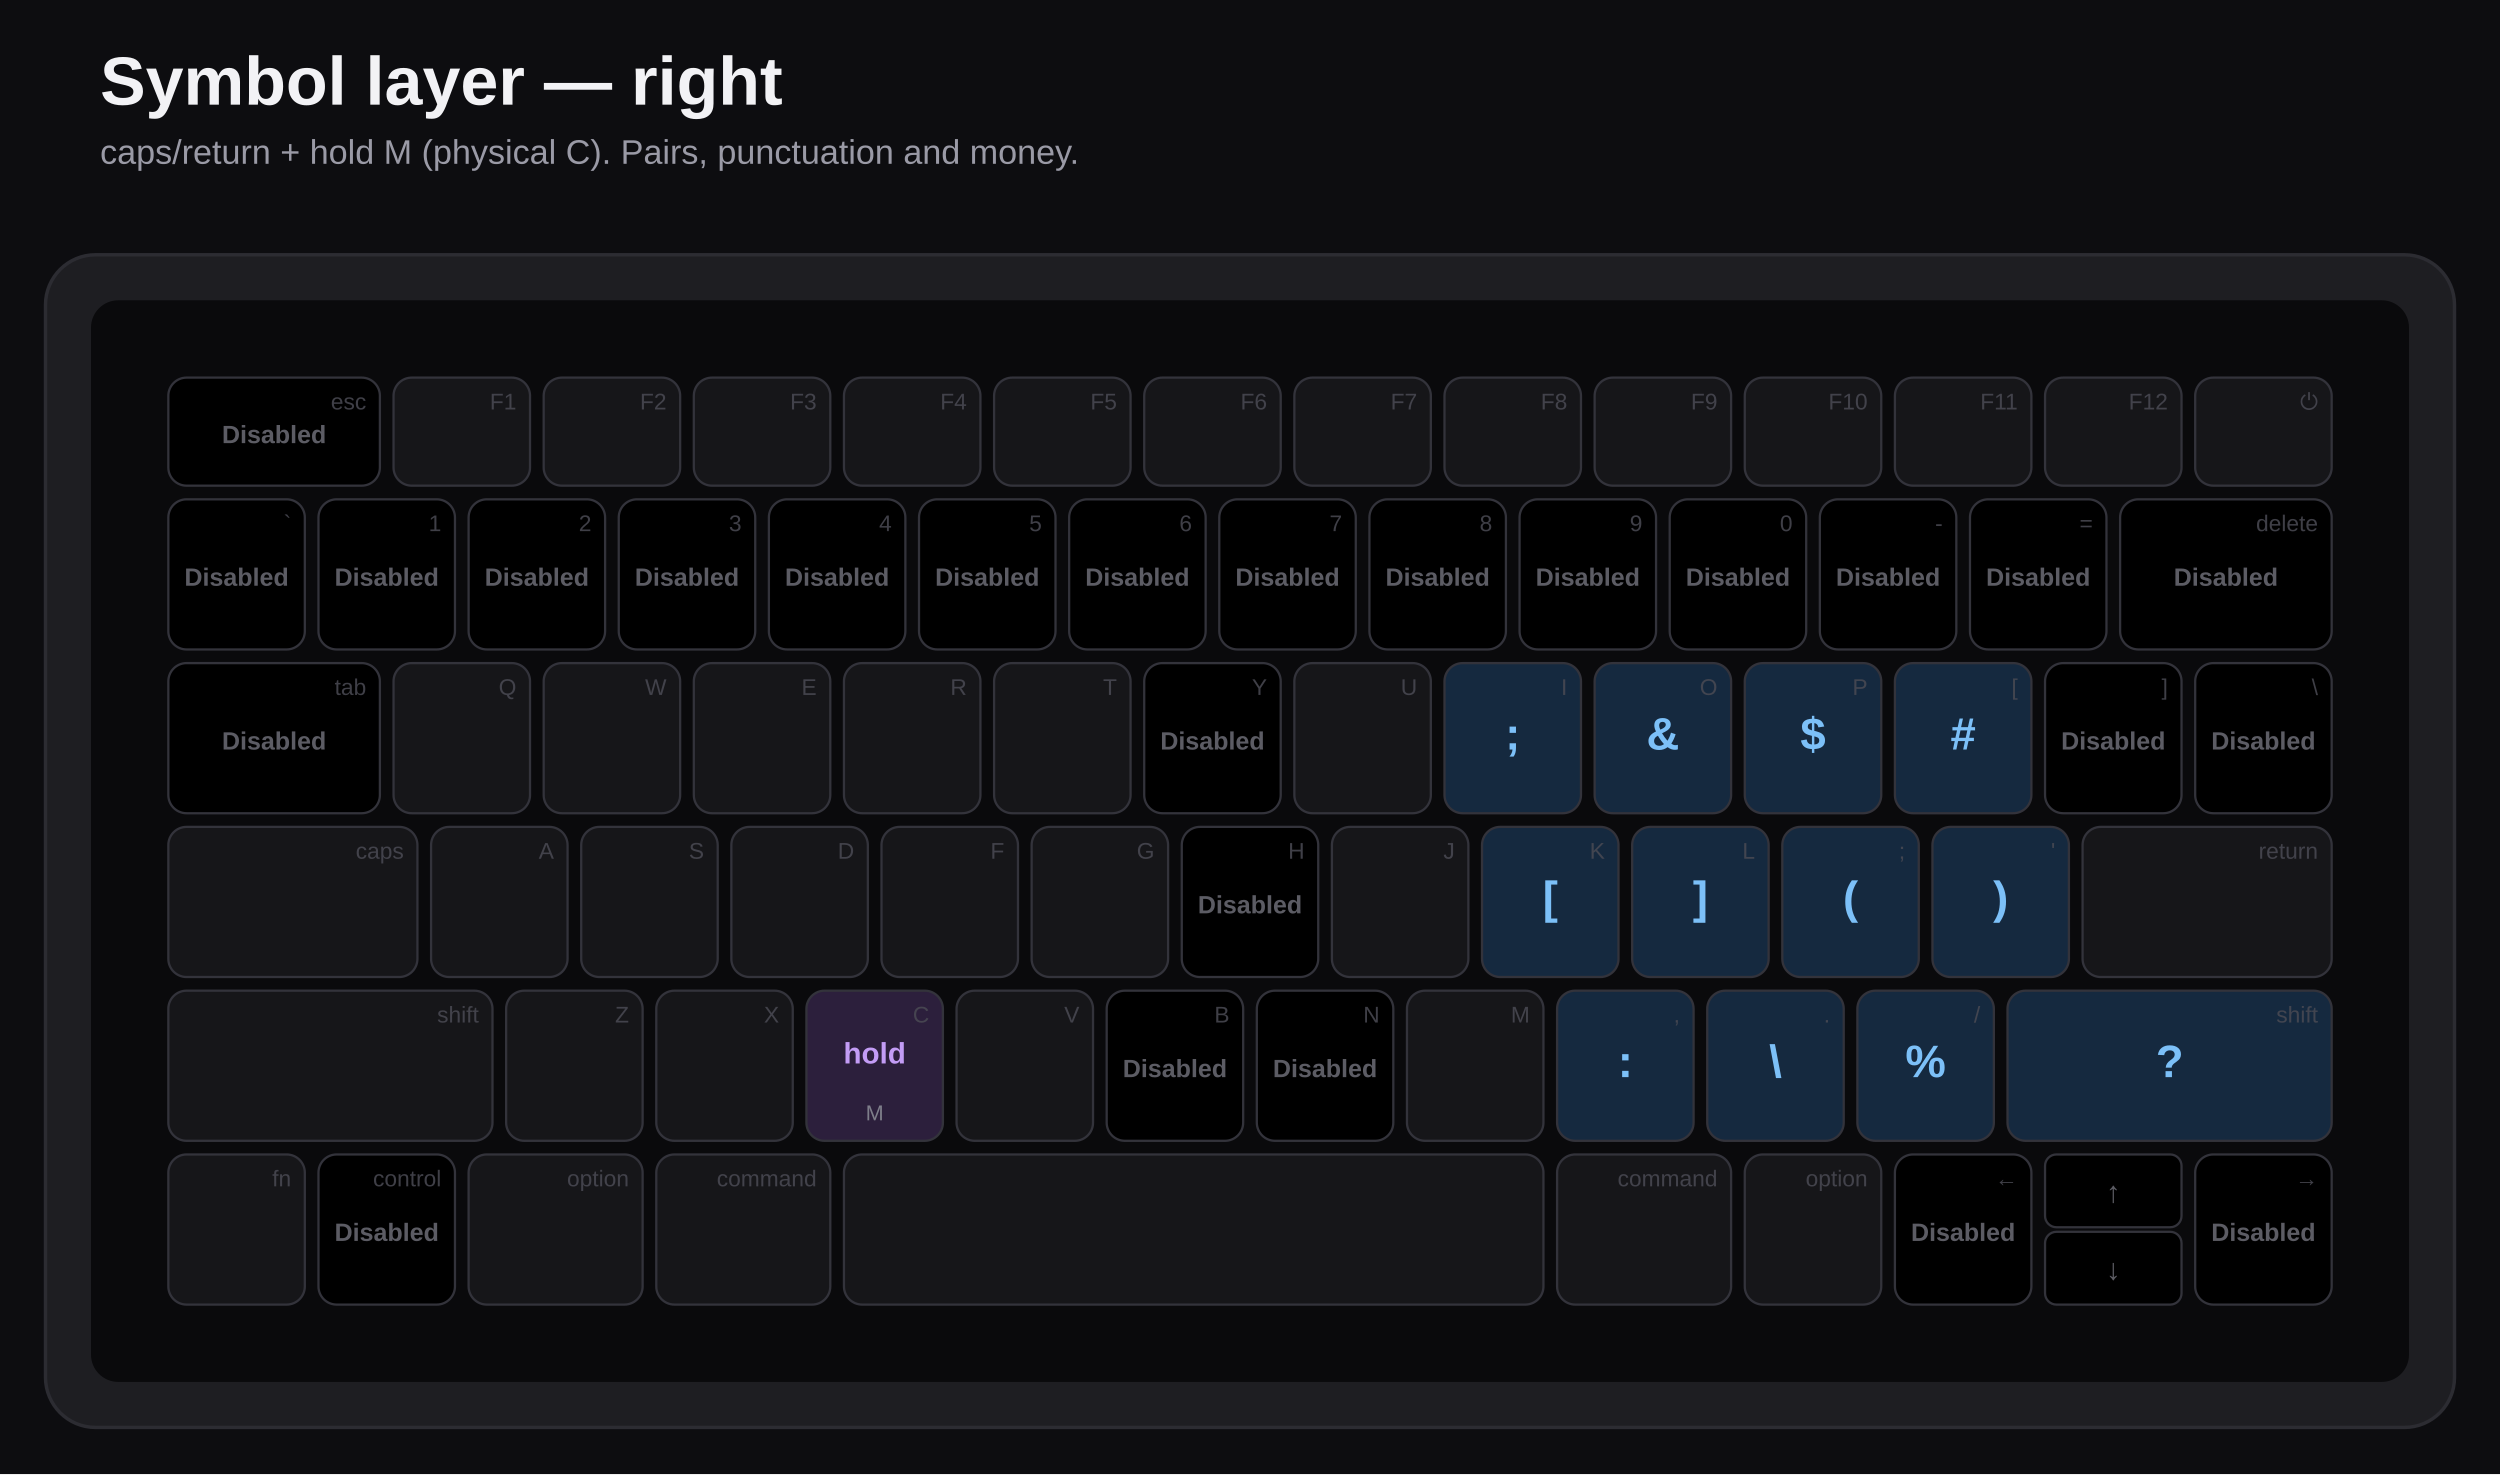
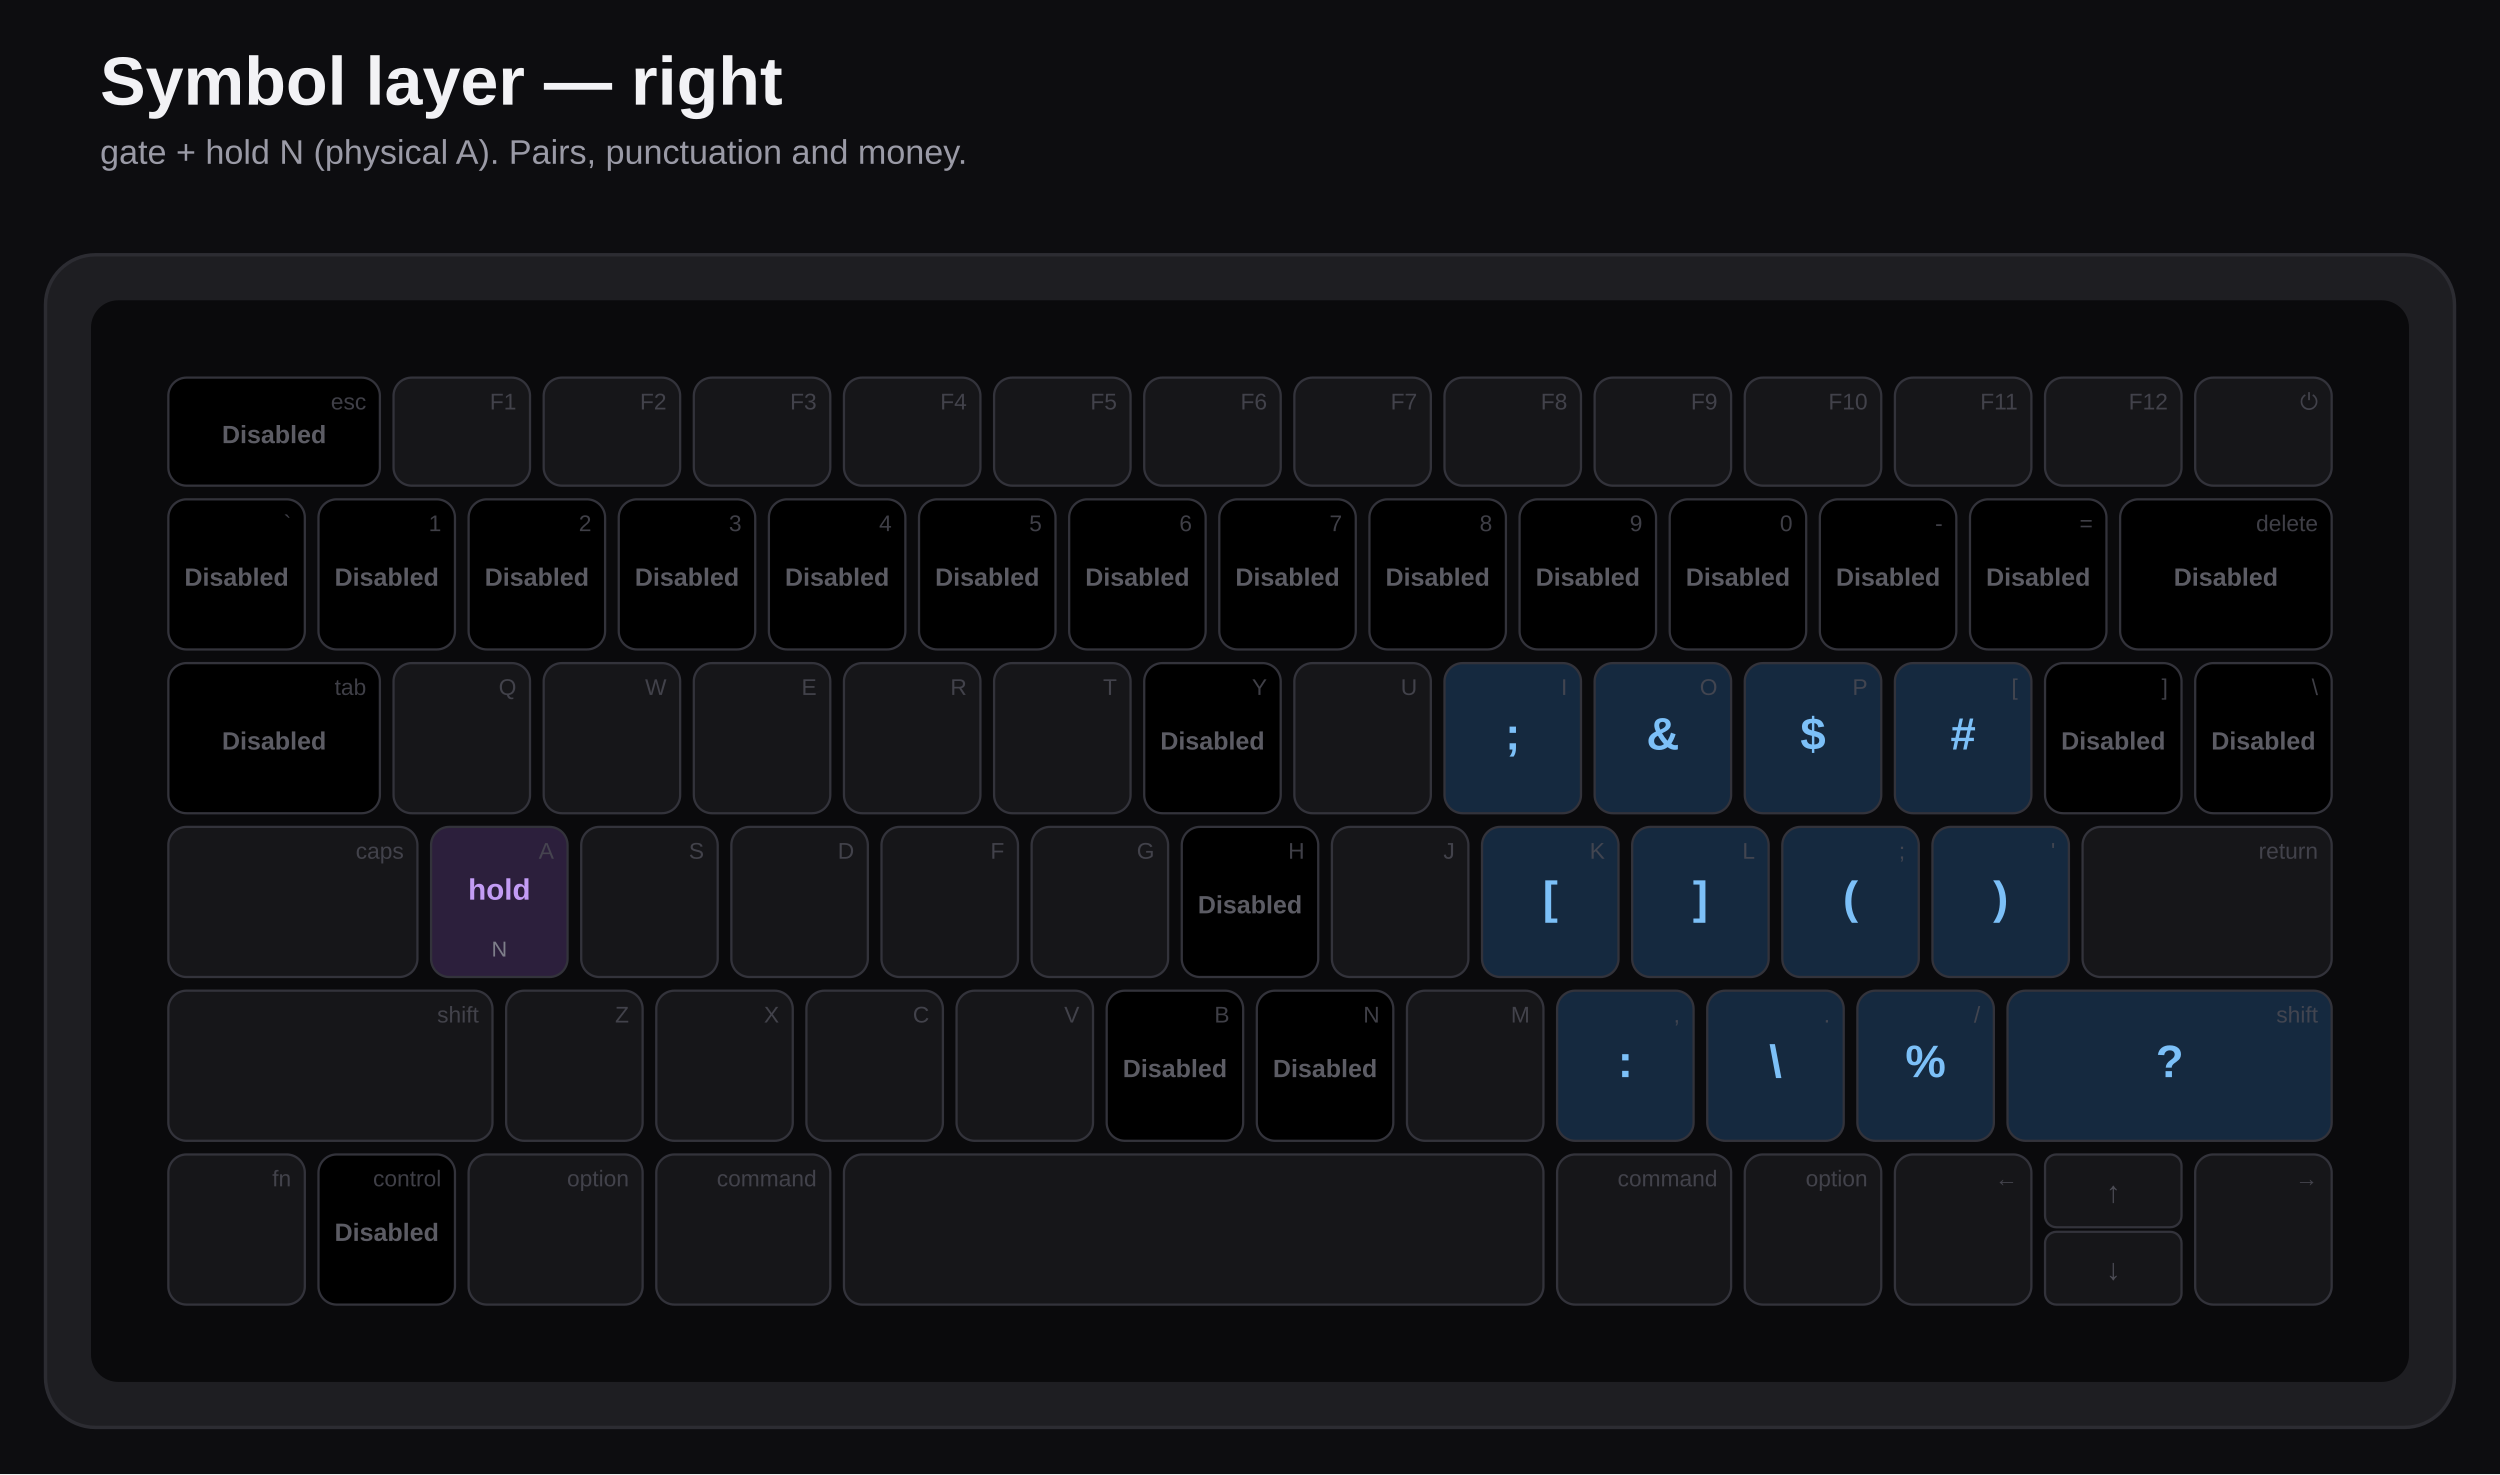
<svg xmlns="http://www.w3.org/2000/svg" width="1099" height="648" viewBox="0 0 1099 648" role="img" aria-label="Symbol layer — right layer of the splitmac">
  <rect width="1099" height="648" fill="#0d0d10" />
  <text x="44.0" y="46.0" fill="#f2f2f5" font-size="30" font-weight="700" text-anchor="start" opacity="1.0" font-family="-apple-system, BlinkMacSystemFont, 'SF Pro Text', 'Helvetica Neue', Arial, sans-serif">Symbol layer — right</text>
-   <text x="44.0" y="72.0" fill="#9a9aa6" font-size="15" font-weight="400" text-anchor="start" opacity="1.0" font-family="-apple-system, BlinkMacSystemFont, 'SF Pro Text', 'Helvetica Neue', Arial, sans-serif">caps/return + hold M (physical C). Pairs, punctuation and money.</text>
+   <text x="44.0" y="72.0" fill="#9a9aa6" font-size="15" font-weight="400" text-anchor="start" opacity="1.0" font-family="-apple-system, BlinkMacSystemFont, 'SF Pro Text', 'Helvetica Neue', Arial, sans-serif">gate + hold N (physical A). Pairs, punctuation and money.</text>
  <rect x="20.0" y="112.0" width="1059.0" height="515.5" rx="22" fill="#1e1e22" stroke="#2c2c32" stroke-width="1.5" />
  <rect x="40.0" y="132.0" width="1019.0" height="475.5" rx="12" fill="#0a0a0c" />
  <rect x="74.0" y="166.0" width="93.0" height="47.5" rx="8" fill="#000000" stroke="#33333b" stroke-width="1" />
  <text x="161.0" y="180.0" fill="#4a4a53" font-size="10" font-weight="500" text-anchor="end" opacity="0.85" font-family="-apple-system, BlinkMacSystemFont, 'SF Pro Text', 'Helvetica Neue', Arial, sans-serif">esc</text>
  <text x="120.5" y="194.8" fill="#5c5c64" font-size="11" font-weight="600" text-anchor="middle" opacity="1.0" font-family="-apple-system, BlinkMacSystemFont, 'SF Pro Text', 'Helvetica Neue', Arial, sans-serif">Disabled</text>
  <rect x="173.0" y="166.0" width="60.0" height="47.5" rx="8" fill="#161619" stroke="#33333b" stroke-width="1" />
  <text x="227.0" y="180.0" fill="#4a4a53" font-size="10" font-weight="500" text-anchor="end" opacity="0.85" font-family="-apple-system, BlinkMacSystemFont, 'SF Pro Text', 'Helvetica Neue', Arial, sans-serif">F1</text>
  <rect x="239.0" y="166.0" width="60.0" height="47.5" rx="8" fill="#161619" stroke="#33333b" stroke-width="1" />
  <text x="293.0" y="180.0" fill="#4a4a53" font-size="10" font-weight="500" text-anchor="end" opacity="0.85" font-family="-apple-system, BlinkMacSystemFont, 'SF Pro Text', 'Helvetica Neue', Arial, sans-serif">F2</text>
  <rect x="305.0" y="166.0" width="60.0" height="47.5" rx="8" fill="#161619" stroke="#33333b" stroke-width="1" />
  <text x="359.0" y="180.0" fill="#4a4a53" font-size="10" font-weight="500" text-anchor="end" opacity="0.85" font-family="-apple-system, BlinkMacSystemFont, 'SF Pro Text', 'Helvetica Neue', Arial, sans-serif">F3</text>
  <rect x="371.0" y="166.0" width="60.0" height="47.5" rx="8" fill="#161619" stroke="#33333b" stroke-width="1" />
  <text x="425.0" y="180.0" fill="#4a4a53" font-size="10" font-weight="500" text-anchor="end" opacity="0.85" font-family="-apple-system, BlinkMacSystemFont, 'SF Pro Text', 'Helvetica Neue', Arial, sans-serif">F4</text>
  <rect x="437.0" y="166.0" width="60.0" height="47.5" rx="8" fill="#161619" stroke="#33333b" stroke-width="1" />
  <text x="491.0" y="180.0" fill="#4a4a53" font-size="10" font-weight="500" text-anchor="end" opacity="0.85" font-family="-apple-system, BlinkMacSystemFont, 'SF Pro Text', 'Helvetica Neue', Arial, sans-serif">F5</text>
  <rect x="503.0" y="166.0" width="60.0" height="47.5" rx="8" fill="#161619" stroke="#33333b" stroke-width="1" />
  <text x="557.0" y="180.0" fill="#4a4a53" font-size="10" font-weight="500" text-anchor="end" opacity="0.85" font-family="-apple-system, BlinkMacSystemFont, 'SF Pro Text', 'Helvetica Neue', Arial, sans-serif">F6</text>
  <rect x="569.0" y="166.0" width="60.0" height="47.5" rx="8" fill="#161619" stroke="#33333b" stroke-width="1" />
  <text x="623.0" y="180.0" fill="#4a4a53" font-size="10" font-weight="500" text-anchor="end" opacity="0.85" font-family="-apple-system, BlinkMacSystemFont, 'SF Pro Text', 'Helvetica Neue', Arial, sans-serif">F7</text>
  <rect x="635.0" y="166.0" width="60.0" height="47.5" rx="8" fill="#161619" stroke="#33333b" stroke-width="1" />
  <text x="689.0" y="180.0" fill="#4a4a53" font-size="10" font-weight="500" text-anchor="end" opacity="0.85" font-family="-apple-system, BlinkMacSystemFont, 'SF Pro Text', 'Helvetica Neue', Arial, sans-serif">F8</text>
  <rect x="701.0" y="166.0" width="60.0" height="47.5" rx="8" fill="#161619" stroke="#33333b" stroke-width="1" />
  <text x="755.0" y="180.0" fill="#4a4a53" font-size="10" font-weight="500" text-anchor="end" opacity="0.85" font-family="-apple-system, BlinkMacSystemFont, 'SF Pro Text', 'Helvetica Neue', Arial, sans-serif">F9</text>
  <rect x="767.0" y="166.0" width="60.0" height="47.5" rx="8" fill="#161619" stroke="#33333b" stroke-width="1" />
  <text x="821.0" y="180.0" fill="#4a4a53" font-size="10" font-weight="500" text-anchor="end" opacity="0.85" font-family="-apple-system, BlinkMacSystemFont, 'SF Pro Text', 'Helvetica Neue', Arial, sans-serif">F10</text>
  <rect x="833.0" y="166.0" width="60.0" height="47.5" rx="8" fill="#161619" stroke="#33333b" stroke-width="1" />
  <text x="887.0" y="180.0" fill="#4a4a53" font-size="10" font-weight="500" text-anchor="end" opacity="0.85" font-family="-apple-system, BlinkMacSystemFont, 'SF Pro Text', 'Helvetica Neue', Arial, sans-serif">F11</text>
  <rect x="899.0" y="166.0" width="60.0" height="47.5" rx="8" fill="#161619" stroke="#33333b" stroke-width="1" />
  <text x="953.0" y="180.0" fill="#4a4a53" font-size="10" font-weight="500" text-anchor="end" opacity="0.85" font-family="-apple-system, BlinkMacSystemFont, 'SF Pro Text', 'Helvetica Neue', Arial, sans-serif">F12</text>
  <rect x="965.0" y="166.0" width="60.0" height="47.5" rx="8" fill="#161619" stroke="#33333b" stroke-width="1" />
  <text x="1019.0" y="180.0" fill="#4a4a53" font-size="10" font-weight="500" text-anchor="end" opacity="0.85" font-family="-apple-system, BlinkMacSystemFont, 'SF Pro Text', 'Helvetica Neue', Arial, sans-serif">⏻</text>
  <rect x="74.0" y="219.5" width="60.0" height="66.0" rx="8" fill="#000000" stroke="#33333b" stroke-width="1" />
  <text x="128.0" y="233.5" fill="#4a4a53" font-size="10" font-weight="500" text-anchor="end" opacity="0.85" font-family="-apple-system, BlinkMacSystemFont, 'SF Pro Text', 'Helvetica Neue', Arial, sans-serif">`</text>
  <text x="104.0" y="257.5" fill="#5c5c64" font-size="11" font-weight="600" text-anchor="middle" opacity="1.0" font-family="-apple-system, BlinkMacSystemFont, 'SF Pro Text', 'Helvetica Neue', Arial, sans-serif">Disabled</text>
  <rect x="140.0" y="219.5" width="60.0" height="66.0" rx="8" fill="#000000" stroke="#33333b" stroke-width="1" />
  <text x="194.0" y="233.5" fill="#4a4a53" font-size="10" font-weight="500" text-anchor="end" opacity="0.85" font-family="-apple-system, BlinkMacSystemFont, 'SF Pro Text', 'Helvetica Neue', Arial, sans-serif">1</text>
  <text x="170.0" y="257.5" fill="#5c5c64" font-size="11" font-weight="600" text-anchor="middle" opacity="1.0" font-family="-apple-system, BlinkMacSystemFont, 'SF Pro Text', 'Helvetica Neue', Arial, sans-serif">Disabled</text>
  <rect x="206.0" y="219.5" width="60.0" height="66.0" rx="8" fill="#000000" stroke="#33333b" stroke-width="1" />
  <text x="260.0" y="233.5" fill="#4a4a53" font-size="10" font-weight="500" text-anchor="end" opacity="0.85" font-family="-apple-system, BlinkMacSystemFont, 'SF Pro Text', 'Helvetica Neue', Arial, sans-serif">2</text>
  <text x="236.0" y="257.5" fill="#5c5c64" font-size="11" font-weight="600" text-anchor="middle" opacity="1.0" font-family="-apple-system, BlinkMacSystemFont, 'SF Pro Text', 'Helvetica Neue', Arial, sans-serif">Disabled</text>
  <rect x="272.0" y="219.5" width="60.0" height="66.0" rx="8" fill="#000000" stroke="#33333b" stroke-width="1" />
  <text x="326.0" y="233.5" fill="#4a4a53" font-size="10" font-weight="500" text-anchor="end" opacity="0.85" font-family="-apple-system, BlinkMacSystemFont, 'SF Pro Text', 'Helvetica Neue', Arial, sans-serif">3</text>
  <text x="302.0" y="257.5" fill="#5c5c64" font-size="11" font-weight="600" text-anchor="middle" opacity="1.0" font-family="-apple-system, BlinkMacSystemFont, 'SF Pro Text', 'Helvetica Neue', Arial, sans-serif">Disabled</text>
  <rect x="338.0" y="219.5" width="60.0" height="66.0" rx="8" fill="#000000" stroke="#33333b" stroke-width="1" />
  <text x="392.0" y="233.5" fill="#4a4a53" font-size="10" font-weight="500" text-anchor="end" opacity="0.85" font-family="-apple-system, BlinkMacSystemFont, 'SF Pro Text', 'Helvetica Neue', Arial, sans-serif">4</text>
  <text x="368.0" y="257.5" fill="#5c5c64" font-size="11" font-weight="600" text-anchor="middle" opacity="1.0" font-family="-apple-system, BlinkMacSystemFont, 'SF Pro Text', 'Helvetica Neue', Arial, sans-serif">Disabled</text>
  <rect x="404.0" y="219.5" width="60.0" height="66.0" rx="8" fill="#000000" stroke="#33333b" stroke-width="1" />
  <text x="458.0" y="233.5" fill="#4a4a53" font-size="10" font-weight="500" text-anchor="end" opacity="0.85" font-family="-apple-system, BlinkMacSystemFont, 'SF Pro Text', 'Helvetica Neue', Arial, sans-serif">5</text>
  <text x="434.0" y="257.5" fill="#5c5c64" font-size="11" font-weight="600" text-anchor="middle" opacity="1.0" font-family="-apple-system, BlinkMacSystemFont, 'SF Pro Text', 'Helvetica Neue', Arial, sans-serif">Disabled</text>
  <rect x="470.0" y="219.5" width="60.0" height="66.0" rx="8" fill="#000000" stroke="#33333b" stroke-width="1" />
  <text x="524.0" y="233.5" fill="#4a4a53" font-size="10" font-weight="500" text-anchor="end" opacity="0.85" font-family="-apple-system, BlinkMacSystemFont, 'SF Pro Text', 'Helvetica Neue', Arial, sans-serif">6</text>
  <text x="500.0" y="257.5" fill="#5c5c64" font-size="11" font-weight="600" text-anchor="middle" opacity="1.0" font-family="-apple-system, BlinkMacSystemFont, 'SF Pro Text', 'Helvetica Neue', Arial, sans-serif">Disabled</text>
  <rect x="536.0" y="219.5" width="60.0" height="66.0" rx="8" fill="#000000" stroke="#33333b" stroke-width="1" />
  <text x="590.0" y="233.5" fill="#4a4a53" font-size="10" font-weight="500" text-anchor="end" opacity="0.85" font-family="-apple-system, BlinkMacSystemFont, 'SF Pro Text', 'Helvetica Neue', Arial, sans-serif">7</text>
  <text x="566.0" y="257.5" fill="#5c5c64" font-size="11" font-weight="600" text-anchor="middle" opacity="1.0" font-family="-apple-system, BlinkMacSystemFont, 'SF Pro Text', 'Helvetica Neue', Arial, sans-serif">Disabled</text>
  <rect x="602.0" y="219.5" width="60.0" height="66.0" rx="8" fill="#000000" stroke="#33333b" stroke-width="1" />
  <text x="656.0" y="233.5" fill="#4a4a53" font-size="10" font-weight="500" text-anchor="end" opacity="0.85" font-family="-apple-system, BlinkMacSystemFont, 'SF Pro Text', 'Helvetica Neue', Arial, sans-serif">8</text>
  <text x="632.0" y="257.5" fill="#5c5c64" font-size="11" font-weight="600" text-anchor="middle" opacity="1.0" font-family="-apple-system, BlinkMacSystemFont, 'SF Pro Text', 'Helvetica Neue', Arial, sans-serif">Disabled</text>
  <rect x="668.0" y="219.5" width="60.0" height="66.0" rx="8" fill="#000000" stroke="#33333b" stroke-width="1" />
  <text x="722.0" y="233.5" fill="#4a4a53" font-size="10" font-weight="500" text-anchor="end" opacity="0.85" font-family="-apple-system, BlinkMacSystemFont, 'SF Pro Text', 'Helvetica Neue', Arial, sans-serif">9</text>
  <text x="698.0" y="257.5" fill="#5c5c64" font-size="11" font-weight="600" text-anchor="middle" opacity="1.0" font-family="-apple-system, BlinkMacSystemFont, 'SF Pro Text', 'Helvetica Neue', Arial, sans-serif">Disabled</text>
  <rect x="734.0" y="219.5" width="60.0" height="66.0" rx="8" fill="#000000" stroke="#33333b" stroke-width="1" />
  <text x="788.0" y="233.5" fill="#4a4a53" font-size="10" font-weight="500" text-anchor="end" opacity="0.85" font-family="-apple-system, BlinkMacSystemFont, 'SF Pro Text', 'Helvetica Neue', Arial, sans-serif">0</text>
  <text x="764.0" y="257.5" fill="#5c5c64" font-size="11" font-weight="600" text-anchor="middle" opacity="1.0" font-family="-apple-system, BlinkMacSystemFont, 'SF Pro Text', 'Helvetica Neue', Arial, sans-serif">Disabled</text>
  <rect x="800.0" y="219.5" width="60.0" height="66.0" rx="8" fill="#000000" stroke="#33333b" stroke-width="1" />
  <text x="854.0" y="233.5" fill="#4a4a53" font-size="10" font-weight="500" text-anchor="end" opacity="0.85" font-family="-apple-system, BlinkMacSystemFont, 'SF Pro Text', 'Helvetica Neue', Arial, sans-serif">-</text>
  <text x="830.0" y="257.5" fill="#5c5c64" font-size="11" font-weight="600" text-anchor="middle" opacity="1.0" font-family="-apple-system, BlinkMacSystemFont, 'SF Pro Text', 'Helvetica Neue', Arial, sans-serif">Disabled</text>
  <rect x="866.0" y="219.5" width="60.0" height="66.0" rx="8" fill="#000000" stroke="#33333b" stroke-width="1" />
  <text x="920.0" y="233.5" fill="#4a4a53" font-size="10" font-weight="500" text-anchor="end" opacity="0.85" font-family="-apple-system, BlinkMacSystemFont, 'SF Pro Text', 'Helvetica Neue', Arial, sans-serif">=</text>
  <text x="896.0" y="257.5" fill="#5c5c64" font-size="11" font-weight="600" text-anchor="middle" opacity="1.0" font-family="-apple-system, BlinkMacSystemFont, 'SF Pro Text', 'Helvetica Neue', Arial, sans-serif">Disabled</text>
  <rect x="932.0" y="219.5" width="93.0" height="66.0" rx="8" fill="#000000" stroke="#33333b" stroke-width="1" />
  <text x="1019.0" y="233.5" fill="#4a4a53" font-size="10" font-weight="500" text-anchor="end" opacity="0.85" font-family="-apple-system, BlinkMacSystemFont, 'SF Pro Text', 'Helvetica Neue', Arial, sans-serif">delete</text>
  <text x="978.5" y="257.5" fill="#5c5c64" font-size="11" font-weight="600" text-anchor="middle" opacity="1.0" font-family="-apple-system, BlinkMacSystemFont, 'SF Pro Text', 'Helvetica Neue', Arial, sans-serif">Disabled</text>
  <rect x="74.0" y="291.5" width="93.0" height="66.0" rx="8" fill="#000000" stroke="#33333b" stroke-width="1" />
  <text x="161.0" y="305.5" fill="#4a4a53" font-size="10" font-weight="500" text-anchor="end" opacity="0.85" font-family="-apple-system, BlinkMacSystemFont, 'SF Pro Text', 'Helvetica Neue', Arial, sans-serif">tab</text>
  <text x="120.5" y="329.5" fill="#5c5c64" font-size="11" font-weight="600" text-anchor="middle" opacity="1.0" font-family="-apple-system, BlinkMacSystemFont, 'SF Pro Text', 'Helvetica Neue', Arial, sans-serif">Disabled</text>
  <rect x="173.0" y="291.5" width="60.0" height="66.0" rx="8" fill="#161619" stroke="#33333b" stroke-width="1" />
  <text x="227.0" y="305.5" fill="#4a4a53" font-size="10" font-weight="500" text-anchor="end" opacity="0.85" font-family="-apple-system, BlinkMacSystemFont, 'SF Pro Text', 'Helvetica Neue', Arial, sans-serif">Q</text>
  <rect x="239.0" y="291.5" width="60.0" height="66.0" rx="8" fill="#161619" stroke="#33333b" stroke-width="1" />
  <text x="293.0" y="305.5" fill="#4a4a53" font-size="10" font-weight="500" text-anchor="end" opacity="0.85" font-family="-apple-system, BlinkMacSystemFont, 'SF Pro Text', 'Helvetica Neue', Arial, sans-serif">W</text>
  <rect x="305.0" y="291.5" width="60.0" height="66.0" rx="8" fill="#161619" stroke="#33333b" stroke-width="1" />
  <text x="359.0" y="305.5" fill="#4a4a53" font-size="10" font-weight="500" text-anchor="end" opacity="0.85" font-family="-apple-system, BlinkMacSystemFont, 'SF Pro Text', 'Helvetica Neue', Arial, sans-serif">E</text>
  <rect x="371.0" y="291.5" width="60.0" height="66.0" rx="8" fill="#161619" stroke="#33333b" stroke-width="1" />
  <text x="425.0" y="305.5" fill="#4a4a53" font-size="10" font-weight="500" text-anchor="end" opacity="0.85" font-family="-apple-system, BlinkMacSystemFont, 'SF Pro Text', 'Helvetica Neue', Arial, sans-serif">R</text>
  <rect x="437.0" y="291.5" width="60.0" height="66.0" rx="8" fill="#161619" stroke="#33333b" stroke-width="1" />
  <text x="491.0" y="305.5" fill="#4a4a53" font-size="10" font-weight="500" text-anchor="end" opacity="0.85" font-family="-apple-system, BlinkMacSystemFont, 'SF Pro Text', 'Helvetica Neue', Arial, sans-serif">T</text>
  <rect x="503.0" y="291.5" width="60.0" height="66.0" rx="8" fill="#000000" stroke="#33333b" stroke-width="1" />
  <text x="557.0" y="305.5" fill="#4a4a53" font-size="10" font-weight="500" text-anchor="end" opacity="0.85" font-family="-apple-system, BlinkMacSystemFont, 'SF Pro Text', 'Helvetica Neue', Arial, sans-serif">Y</text>
  <text x="533.0" y="329.5" fill="#5c5c64" font-size="11" font-weight="600" text-anchor="middle" opacity="1.0" font-family="-apple-system, BlinkMacSystemFont, 'SF Pro Text', 'Helvetica Neue', Arial, sans-serif">Disabled</text>
  <rect x="569.0" y="291.5" width="60.0" height="66.0" rx="8" fill="#161619" stroke="#33333b" stroke-width="1" />
  <text x="623.0" y="305.5" fill="#4a4a53" font-size="10" font-weight="500" text-anchor="end" opacity="0.85" font-family="-apple-system, BlinkMacSystemFont, 'SF Pro Text', 'Helvetica Neue', Arial, sans-serif">U</text>
  <rect x="635.0" y="291.5" width="60.0" height="66.0" rx="8" fill="#15293f" stroke="#33333b" stroke-width="1" />
  <text x="689.0" y="305.5" fill="#4a4a53" font-size="10" font-weight="500" text-anchor="end" opacity="0.85" font-family="-apple-system, BlinkMacSystemFont, 'SF Pro Text', 'Helvetica Neue', Arial, sans-serif">I</text>
  <text x="665.0" y="329.5" fill="#7cc0f8" font-size="20" font-weight="700" text-anchor="middle" opacity="1.0" font-family="-apple-system, BlinkMacSystemFont, 'SF Pro Text', 'Helvetica Neue', Arial, sans-serif">;</text>
  <rect x="701.0" y="291.5" width="60.0" height="66.0" rx="8" fill="#15293f" stroke="#33333b" stroke-width="1" />
  <text x="755.0" y="305.5" fill="#4a4a53" font-size="10" font-weight="500" text-anchor="end" opacity="0.85" font-family="-apple-system, BlinkMacSystemFont, 'SF Pro Text', 'Helvetica Neue', Arial, sans-serif">O</text>
  <text x="731.0" y="329.5" fill="#7cc0f8" font-size="20" font-weight="700" text-anchor="middle" opacity="1.0" font-family="-apple-system, BlinkMacSystemFont, 'SF Pro Text', 'Helvetica Neue', Arial, sans-serif">&amp;</text>
  <rect x="767.0" y="291.5" width="60.0" height="66.0" rx="8" fill="#15293f" stroke="#33333b" stroke-width="1" />
  <text x="821.0" y="305.5" fill="#4a4a53" font-size="10" font-weight="500" text-anchor="end" opacity="0.85" font-family="-apple-system, BlinkMacSystemFont, 'SF Pro Text', 'Helvetica Neue', Arial, sans-serif">P</text>
  <text x="797.0" y="329.5" fill="#7cc0f8" font-size="20" font-weight="700" text-anchor="middle" opacity="1.0" font-family="-apple-system, BlinkMacSystemFont, 'SF Pro Text', 'Helvetica Neue', Arial, sans-serif">$</text>
  <rect x="833.0" y="291.5" width="60.0" height="66.0" rx="8" fill="#15293f" stroke="#33333b" stroke-width="1" />
  <text x="887.0" y="305.5" fill="#4a4a53" font-size="10" font-weight="500" text-anchor="end" opacity="0.85" font-family="-apple-system, BlinkMacSystemFont, 'SF Pro Text', 'Helvetica Neue', Arial, sans-serif">[</text>
  <text x="863.0" y="329.5" fill="#7cc0f8" font-size="20" font-weight="700" text-anchor="middle" opacity="1.0" font-family="-apple-system, BlinkMacSystemFont, 'SF Pro Text', 'Helvetica Neue', Arial, sans-serif">#</text>
  <rect x="899.0" y="291.5" width="60.0" height="66.0" rx="8" fill="#000000" stroke="#33333b" stroke-width="1" />
  <text x="953.0" y="305.5" fill="#4a4a53" font-size="10" font-weight="500" text-anchor="end" opacity="0.85" font-family="-apple-system, BlinkMacSystemFont, 'SF Pro Text', 'Helvetica Neue', Arial, sans-serif">]</text>
  <text x="929.0" y="329.5" fill="#5c5c64" font-size="11" font-weight="600" text-anchor="middle" opacity="1.0" font-family="-apple-system, BlinkMacSystemFont, 'SF Pro Text', 'Helvetica Neue', Arial, sans-serif">Disabled</text>
  <rect x="965.0" y="291.5" width="60.0" height="66.0" rx="8" fill="#000000" stroke="#33333b" stroke-width="1" />
  <text x="1019.0" y="305.5" fill="#4a4a53" font-size="10" font-weight="500" text-anchor="end" opacity="0.85" font-family="-apple-system, BlinkMacSystemFont, 'SF Pro Text', 'Helvetica Neue', Arial, sans-serif">\</text>
  <text x="995.0" y="329.5" fill="#5c5c64" font-size="11" font-weight="600" text-anchor="middle" opacity="1.0" font-family="-apple-system, BlinkMacSystemFont, 'SF Pro Text', 'Helvetica Neue', Arial, sans-serif">Disabled</text>
  <rect x="74.0" y="363.5" width="109.5" height="66.0" rx="8" fill="#161619" stroke="#33333b" stroke-width="1" />
  <text x="177.5" y="377.5" fill="#4a4a53" font-size="10" font-weight="500" text-anchor="end" opacity="0.85" font-family="-apple-system, BlinkMacSystemFont, 'SF Pro Text', 'Helvetica Neue', Arial, sans-serif">caps</text>
-   <rect x="189.5" y="363.5" width="60.0" height="66.0" rx="8" fill="#161619" stroke="#33333b" stroke-width="1" />
+   <rect x="189.5" y="363.5" width="60.0" height="66.0" rx="8" fill="#2c1f3c" stroke="#33333b" stroke-width="1" />
  <text x="243.5" y="377.5" fill="#4a4a53" font-size="10" font-weight="500" text-anchor="end" opacity="0.85" font-family="-apple-system, BlinkMacSystemFont, 'SF Pro Text', 'Helvetica Neue', Arial, sans-serif">A</text>
+   <text x="219.5" y="395.5" fill="#c39cf5" font-size="13" font-weight="600" text-anchor="middle" opacity="1.0" font-family="-apple-system, BlinkMacSystemFont, 'SF Pro Text', 'Helvetica Neue', Arial, sans-serif">hold</text>
+   <text x="219.5" y="420.5" fill="#7e7e8a" font-size="9.5" font-weight="500" text-anchor="middle" opacity="1.0" font-family="-apple-system, BlinkMacSystemFont, 'SF Pro Text', 'Helvetica Neue', Arial, sans-serif">N</text>
  <rect x="255.5" y="363.5" width="60.0" height="66.0" rx="8" fill="#161619" stroke="#33333b" stroke-width="1" />
  <text x="309.5" y="377.5" fill="#4a4a53" font-size="10" font-weight="500" text-anchor="end" opacity="0.85" font-family="-apple-system, BlinkMacSystemFont, 'SF Pro Text', 'Helvetica Neue', Arial, sans-serif">S</text>
  <rect x="321.5" y="363.5" width="60.0" height="66.0" rx="8" fill="#161619" stroke="#33333b" stroke-width="1" />
  <text x="375.5" y="377.5" fill="#4a4a53" font-size="10" font-weight="500" text-anchor="end" opacity="0.85" font-family="-apple-system, BlinkMacSystemFont, 'SF Pro Text', 'Helvetica Neue', Arial, sans-serif">D</text>
  <rect x="387.5" y="363.5" width="60.0" height="66.0" rx="8" fill="#161619" stroke="#33333b" stroke-width="1" />
  <text x="441.5" y="377.5" fill="#4a4a53" font-size="10" font-weight="500" text-anchor="end" opacity="0.85" font-family="-apple-system, BlinkMacSystemFont, 'SF Pro Text', 'Helvetica Neue', Arial, sans-serif">F</text>
  <rect x="453.5" y="363.5" width="60.0" height="66.0" rx="8" fill="#161619" stroke="#33333b" stroke-width="1" />
  <text x="507.5" y="377.5" fill="#4a4a53" font-size="10" font-weight="500" text-anchor="end" opacity="0.85" font-family="-apple-system, BlinkMacSystemFont, 'SF Pro Text', 'Helvetica Neue', Arial, sans-serif">G</text>
  <rect x="519.5" y="363.5" width="60.0" height="66.0" rx="8" fill="#000000" stroke="#33333b" stroke-width="1" />
  <text x="573.5" y="377.5" fill="#4a4a53" font-size="10" font-weight="500" text-anchor="end" opacity="0.85" font-family="-apple-system, BlinkMacSystemFont, 'SF Pro Text', 'Helvetica Neue', Arial, sans-serif">H</text>
  <text x="549.5" y="401.5" fill="#5c5c64" font-size="11" font-weight="600" text-anchor="middle" opacity="1.0" font-family="-apple-system, BlinkMacSystemFont, 'SF Pro Text', 'Helvetica Neue', Arial, sans-serif">Disabled</text>
  <rect x="585.5" y="363.5" width="60.0" height="66.0" rx="8" fill="#161619" stroke="#33333b" stroke-width="1" />
  <text x="639.5" y="377.5" fill="#4a4a53" font-size="10" font-weight="500" text-anchor="end" opacity="0.85" font-family="-apple-system, BlinkMacSystemFont, 'SF Pro Text', 'Helvetica Neue', Arial, sans-serif">J</text>
  <rect x="651.5" y="363.5" width="60.0" height="66.0" rx="8" fill="#15293f" stroke="#33333b" stroke-width="1" />
  <text x="705.5" y="377.5" fill="#4a4a53" font-size="10" font-weight="500" text-anchor="end" opacity="0.85" font-family="-apple-system, BlinkMacSystemFont, 'SF Pro Text', 'Helvetica Neue', Arial, sans-serif">K</text>
  <text x="681.5" y="401.5" fill="#7cc0f8" font-size="20" font-weight="700" text-anchor="middle" opacity="1.0" font-family="-apple-system, BlinkMacSystemFont, 'SF Pro Text', 'Helvetica Neue', Arial, sans-serif">[</text>
  <rect x="717.5" y="363.5" width="60.0" height="66.0" rx="8" fill="#15293f" stroke="#33333b" stroke-width="1" />
  <text x="771.5" y="377.5" fill="#4a4a53" font-size="10" font-weight="500" text-anchor="end" opacity="0.85" font-family="-apple-system, BlinkMacSystemFont, 'SF Pro Text', 'Helvetica Neue', Arial, sans-serif">L</text>
  <text x="747.5" y="401.5" fill="#7cc0f8" font-size="20" font-weight="700" text-anchor="middle" opacity="1.0" font-family="-apple-system, BlinkMacSystemFont, 'SF Pro Text', 'Helvetica Neue', Arial, sans-serif">]</text>
  <rect x="783.5" y="363.5" width="60.0" height="66.0" rx="8" fill="#15293f" stroke="#33333b" stroke-width="1" />
  <text x="837.5" y="377.5" fill="#4a4a53" font-size="10" font-weight="500" text-anchor="end" opacity="0.85" font-family="-apple-system, BlinkMacSystemFont, 'SF Pro Text', 'Helvetica Neue', Arial, sans-serif">;</text>
  <text x="813.5" y="401.5" fill="#7cc0f8" font-size="20" font-weight="700" text-anchor="middle" opacity="1.0" font-family="-apple-system, BlinkMacSystemFont, 'SF Pro Text', 'Helvetica Neue', Arial, sans-serif">(</text>
  <rect x="849.5" y="363.5" width="60.0" height="66.0" rx="8" fill="#15293f" stroke="#33333b" stroke-width="1" />
  <text x="903.5" y="377.5" fill="#4a4a53" font-size="10" font-weight="500" text-anchor="end" opacity="0.85" font-family="-apple-system, BlinkMacSystemFont, 'SF Pro Text', 'Helvetica Neue', Arial, sans-serif">'</text>
  <text x="879.5" y="401.5" fill="#7cc0f8" font-size="20" font-weight="700" text-anchor="middle" opacity="1.0" font-family="-apple-system, BlinkMacSystemFont, 'SF Pro Text', 'Helvetica Neue', Arial, sans-serif">)</text>
  <rect x="915.5" y="363.5" width="109.5" height="66.0" rx="8" fill="#161619" stroke="#33333b" stroke-width="1" />
  <text x="1019.0" y="377.5" fill="#4a4a53" font-size="10" font-weight="500" text-anchor="end" opacity="0.85" font-family="-apple-system, BlinkMacSystemFont, 'SF Pro Text', 'Helvetica Neue', Arial, sans-serif">return</text>
  <rect x="74.0" y="435.5" width="142.5" height="66.0" rx="8" fill="#161619" stroke="#33333b" stroke-width="1" />
  <text x="210.5" y="449.5" fill="#4a4a53" font-size="10" font-weight="500" text-anchor="end" opacity="0.85" font-family="-apple-system, BlinkMacSystemFont, 'SF Pro Text', 'Helvetica Neue', Arial, sans-serif">shift</text>
  <rect x="222.5" y="435.5" width="60.0" height="66.0" rx="8" fill="#161619" stroke="#33333b" stroke-width="1" />
  <text x="276.5" y="449.5" fill="#4a4a53" font-size="10" font-weight="500" text-anchor="end" opacity="0.85" font-family="-apple-system, BlinkMacSystemFont, 'SF Pro Text', 'Helvetica Neue', Arial, sans-serif">Z</text>
  <rect x="288.5" y="435.5" width="60.0" height="66.0" rx="8" fill="#161619" stroke="#33333b" stroke-width="1" />
  <text x="342.5" y="449.5" fill="#4a4a53" font-size="10" font-weight="500" text-anchor="end" opacity="0.85" font-family="-apple-system, BlinkMacSystemFont, 'SF Pro Text', 'Helvetica Neue', Arial, sans-serif">X</text>
-   <rect x="354.5" y="435.5" width="60.0" height="66.0" rx="8" fill="#2c1f3c" stroke="#33333b" stroke-width="1" />
+   <rect x="354.5" y="435.5" width="60.0" height="66.0" rx="8" fill="#161619" stroke="#33333b" stroke-width="1" />
  <text x="408.5" y="449.5" fill="#4a4a53" font-size="10" font-weight="500" text-anchor="end" opacity="0.85" font-family="-apple-system, BlinkMacSystemFont, 'SF Pro Text', 'Helvetica Neue', Arial, sans-serif">C</text>
-   <text x="384.5" y="467.5" fill="#c39cf5" font-size="13" font-weight="600" text-anchor="middle" opacity="1.0" font-family="-apple-system, BlinkMacSystemFont, 'SF Pro Text', 'Helvetica Neue', Arial, sans-serif">hold</text>
-   <text x="384.5" y="492.5" fill="#7e7e8a" font-size="9.5" font-weight="500" text-anchor="middle" opacity="1.0" font-family="-apple-system, BlinkMacSystemFont, 'SF Pro Text', 'Helvetica Neue', Arial, sans-serif">M</text>
  <rect x="420.5" y="435.5" width="60.0" height="66.0" rx="8" fill="#161619" stroke="#33333b" stroke-width="1" />
  <text x="474.5" y="449.5" fill="#4a4a53" font-size="10" font-weight="500" text-anchor="end" opacity="0.85" font-family="-apple-system, BlinkMacSystemFont, 'SF Pro Text', 'Helvetica Neue', Arial, sans-serif">V</text>
  <rect x="486.5" y="435.5" width="60.0" height="66.0" rx="8" fill="#000000" stroke="#33333b" stroke-width="1" />
  <text x="540.5" y="449.5" fill="#4a4a53" font-size="10" font-weight="500" text-anchor="end" opacity="0.85" font-family="-apple-system, BlinkMacSystemFont, 'SF Pro Text', 'Helvetica Neue', Arial, sans-serif">B</text>
  <text x="516.5" y="473.5" fill="#5c5c64" font-size="11" font-weight="600" text-anchor="middle" opacity="1.0" font-family="-apple-system, BlinkMacSystemFont, 'SF Pro Text', 'Helvetica Neue', Arial, sans-serif">Disabled</text>
  <rect x="552.5" y="435.5" width="60.0" height="66.0" rx="8" fill="#000000" stroke="#33333b" stroke-width="1" />
  <text x="606.5" y="449.5" fill="#4a4a53" font-size="10" font-weight="500" text-anchor="end" opacity="0.85" font-family="-apple-system, BlinkMacSystemFont, 'SF Pro Text', 'Helvetica Neue', Arial, sans-serif">N</text>
  <text x="582.5" y="473.5" fill="#5c5c64" font-size="11" font-weight="600" text-anchor="middle" opacity="1.0" font-family="-apple-system, BlinkMacSystemFont, 'SF Pro Text', 'Helvetica Neue', Arial, sans-serif">Disabled</text>
  <rect x="618.5" y="435.5" width="60.0" height="66.0" rx="8" fill="#161619" stroke="#33333b" stroke-width="1" />
  <text x="672.5" y="449.5" fill="#4a4a53" font-size="10" font-weight="500" text-anchor="end" opacity="0.85" font-family="-apple-system, BlinkMacSystemFont, 'SF Pro Text', 'Helvetica Neue', Arial, sans-serif">M</text>
  <rect x="684.5" y="435.5" width="60.0" height="66.0" rx="8" fill="#15293f" stroke="#33333b" stroke-width="1" />
  <text x="738.5" y="449.5" fill="#4a4a53" font-size="10" font-weight="500" text-anchor="end" opacity="0.85" font-family="-apple-system, BlinkMacSystemFont, 'SF Pro Text', 'Helvetica Neue', Arial, sans-serif">,</text>
  <text x="714.5" y="473.5" fill="#7cc0f8" font-size="20" font-weight="700" text-anchor="middle" opacity="1.0" font-family="-apple-system, BlinkMacSystemFont, 'SF Pro Text', 'Helvetica Neue', Arial, sans-serif">:</text>
  <rect x="750.5" y="435.5" width="60.0" height="66.0" rx="8" fill="#15293f" stroke="#33333b" stroke-width="1" />
  <text x="804.5" y="449.5" fill="#4a4a53" font-size="10" font-weight="500" text-anchor="end" opacity="0.85" font-family="-apple-system, BlinkMacSystemFont, 'SF Pro Text', 'Helvetica Neue', Arial, sans-serif">.</text>
  <text x="780.5" y="473.5" fill="#7cc0f8" font-size="20" font-weight="700" text-anchor="middle" opacity="1.0" font-family="-apple-system, BlinkMacSystemFont, 'SF Pro Text', 'Helvetica Neue', Arial, sans-serif">\</text>
  <rect x="816.5" y="435.5" width="60.0" height="66.0" rx="8" fill="#15293f" stroke="#33333b" stroke-width="1" />
  <text x="870.5" y="449.5" fill="#4a4a53" font-size="10" font-weight="500" text-anchor="end" opacity="0.85" font-family="-apple-system, BlinkMacSystemFont, 'SF Pro Text', 'Helvetica Neue', Arial, sans-serif">/</text>
  <text x="846.5" y="473.5" fill="#7cc0f8" font-size="20" font-weight="700" text-anchor="middle" opacity="1.0" font-family="-apple-system, BlinkMacSystemFont, 'SF Pro Text', 'Helvetica Neue', Arial, sans-serif">%</text>
  <rect x="882.5" y="435.5" width="142.5" height="66.0" rx="8" fill="#15293f" stroke="#33333b" stroke-width="1" />
  <text x="1019.0" y="449.5" fill="#4a4a53" font-size="10" font-weight="500" text-anchor="end" opacity="0.85" font-family="-apple-system, BlinkMacSystemFont, 'SF Pro Text', 'Helvetica Neue', Arial, sans-serif">shift</text>
  <text x="953.8" y="473.5" fill="#7cc0f8" font-size="20" font-weight="700" text-anchor="middle" opacity="1.0" font-family="-apple-system, BlinkMacSystemFont, 'SF Pro Text', 'Helvetica Neue', Arial, sans-serif">?</text>
  <rect x="74.0" y="507.5" width="60.0" height="66.0" rx="8" fill="#161619" stroke="#33333b" stroke-width="1" />
  <text x="128.0" y="521.5" fill="#4a4a53" font-size="10" font-weight="500" text-anchor="end" opacity="0.85" font-family="-apple-system, BlinkMacSystemFont, 'SF Pro Text', 'Helvetica Neue', Arial, sans-serif">fn</text>
  <rect x="140.0" y="507.5" width="60.0" height="66.0" rx="8" fill="#000000" stroke="#33333b" stroke-width="1" />
  <text x="194.0" y="521.5" fill="#4a4a53" font-size="10" font-weight="500" text-anchor="end" opacity="0.85" font-family="-apple-system, BlinkMacSystemFont, 'SF Pro Text', 'Helvetica Neue', Arial, sans-serif">control</text>
  <text x="170.0" y="545.5" fill="#5c5c64" font-size="11" font-weight="600" text-anchor="middle" opacity="1.0" font-family="-apple-system, BlinkMacSystemFont, 'SF Pro Text', 'Helvetica Neue', Arial, sans-serif">Disabled</text>
  <rect x="206.0" y="507.5" width="76.5" height="66.0" rx="8" fill="#161619" stroke="#33333b" stroke-width="1" />
  <text x="276.5" y="521.5" fill="#4a4a53" font-size="10" font-weight="500" text-anchor="end" opacity="0.85" font-family="-apple-system, BlinkMacSystemFont, 'SF Pro Text', 'Helvetica Neue', Arial, sans-serif">option</text>
  <rect x="288.5" y="507.5" width="76.5" height="66.0" rx="8" fill="#161619" stroke="#33333b" stroke-width="1" />
  <text x="359.0" y="521.5" fill="#4a4a53" font-size="10" font-weight="500" text-anchor="end" opacity="0.85" font-family="-apple-system, BlinkMacSystemFont, 'SF Pro Text', 'Helvetica Neue', Arial, sans-serif">command</text>
  <rect x="371.0" y="507.5" width="307.5" height="66.0" rx="8" fill="#161619" stroke="#33333b" stroke-width="1" />
  <rect x="684.5" y="507.5" width="76.5" height="66.0" rx="8" fill="#161619" stroke="#33333b" stroke-width="1" />
  <text x="755.0" y="521.5" fill="#4a4a53" font-size="10" font-weight="500" text-anchor="end" opacity="0.85" font-family="-apple-system, BlinkMacSystemFont, 'SF Pro Text', 'Helvetica Neue', Arial, sans-serif">command</text>
  <rect x="767.0" y="507.5" width="60.0" height="66.0" rx="8" fill="#161619" stroke="#33333b" stroke-width="1" />
  <text x="821.0" y="521.5" fill="#4a4a53" font-size="10" font-weight="500" text-anchor="end" opacity="0.85" font-family="-apple-system, BlinkMacSystemFont, 'SF Pro Text', 'Helvetica Neue', Arial, sans-serif">option</text>
-   <rect x="833.0" y="507.5" width="60.0" height="66.0" rx="8" fill="#000000" stroke="#33333b" stroke-width="1" />
+   <rect x="833.0" y="507.5" width="60.0" height="66.0" rx="8" fill="#161619" stroke="#33333b" stroke-width="1" />
  <text x="887.0" y="521.5" fill="#4a4a53" font-size="10" font-weight="500" text-anchor="end" opacity="0.85" font-family="-apple-system, BlinkMacSystemFont, 'SF Pro Text', 'Helvetica Neue', Arial, sans-serif">←</text>
-   <text x="863.0" y="545.5" fill="#5c5c64" font-size="11" font-weight="600" text-anchor="middle" opacity="1.0" font-family="-apple-system, BlinkMacSystemFont, 'SF Pro Text', 'Helvetica Neue', Arial, sans-serif">Disabled</text>
-   <rect x="899.0" y="507.5" width="60.0" height="32.0" rx="5" fill="#000000" stroke="#33333b" stroke-width="1" />
-   <text x="929.0" y="528.5" fill="#5c5c64" font-size="13" font-weight="600" text-anchor="middle" opacity="1.0" font-family="-apple-system, BlinkMacSystemFont, 'SF Pro Text', 'Helvetica Neue', Arial, sans-serif">↑</text>
-   <rect x="899.0" y="541.5" width="60.0" height="32.0" rx="5" fill="#000000" stroke="#33333b" stroke-width="1" />
-   <text x="929.0" y="562.5" fill="#5c5c64" font-size="13" font-weight="600" text-anchor="middle" opacity="1.0" font-family="-apple-system, BlinkMacSystemFont, 'SF Pro Text', 'Helvetica Neue', Arial, sans-serif">↓</text>
-   <rect x="965.0" y="507.5" width="60.0" height="66.0" rx="8" fill="#000000" stroke="#33333b" stroke-width="1" />
+   <rect x="899.0" y="507.5" width="60.0" height="32.0" rx="5" fill="#161619" stroke="#33333b" stroke-width="1" />
+   <text x="929.0" y="528.5" fill="#4c4c55" font-size="13" font-weight="600" text-anchor="middle" opacity="1.0" font-family="-apple-system, BlinkMacSystemFont, 'SF Pro Text', 'Helvetica Neue', Arial, sans-serif">↑</text>
+   <rect x="899.0" y="541.5" width="60.0" height="32.0" rx="5" fill="#161619" stroke="#33333b" stroke-width="1" />
+   <text x="929.0" y="562.5" fill="#4c4c55" font-size="13" font-weight="600" text-anchor="middle" opacity="1.0" font-family="-apple-system, BlinkMacSystemFont, 'SF Pro Text', 'Helvetica Neue', Arial, sans-serif">↓</text>
+   <rect x="965.0" y="507.5" width="60.0" height="66.0" rx="8" fill="#161619" stroke="#33333b" stroke-width="1" />
  <text x="1019.0" y="521.5" fill="#4a4a53" font-size="10" font-weight="500" text-anchor="end" opacity="0.85" font-family="-apple-system, BlinkMacSystemFont, 'SF Pro Text', 'Helvetica Neue', Arial, sans-serif">→</text>
-   <text x="995.0" y="545.5" fill="#5c5c64" font-size="11" font-weight="600" text-anchor="middle" opacity="1.0" font-family="-apple-system, BlinkMacSystemFont, 'SF Pro Text', 'Helvetica Neue', Arial, sans-serif">Disabled</text>
</svg>
